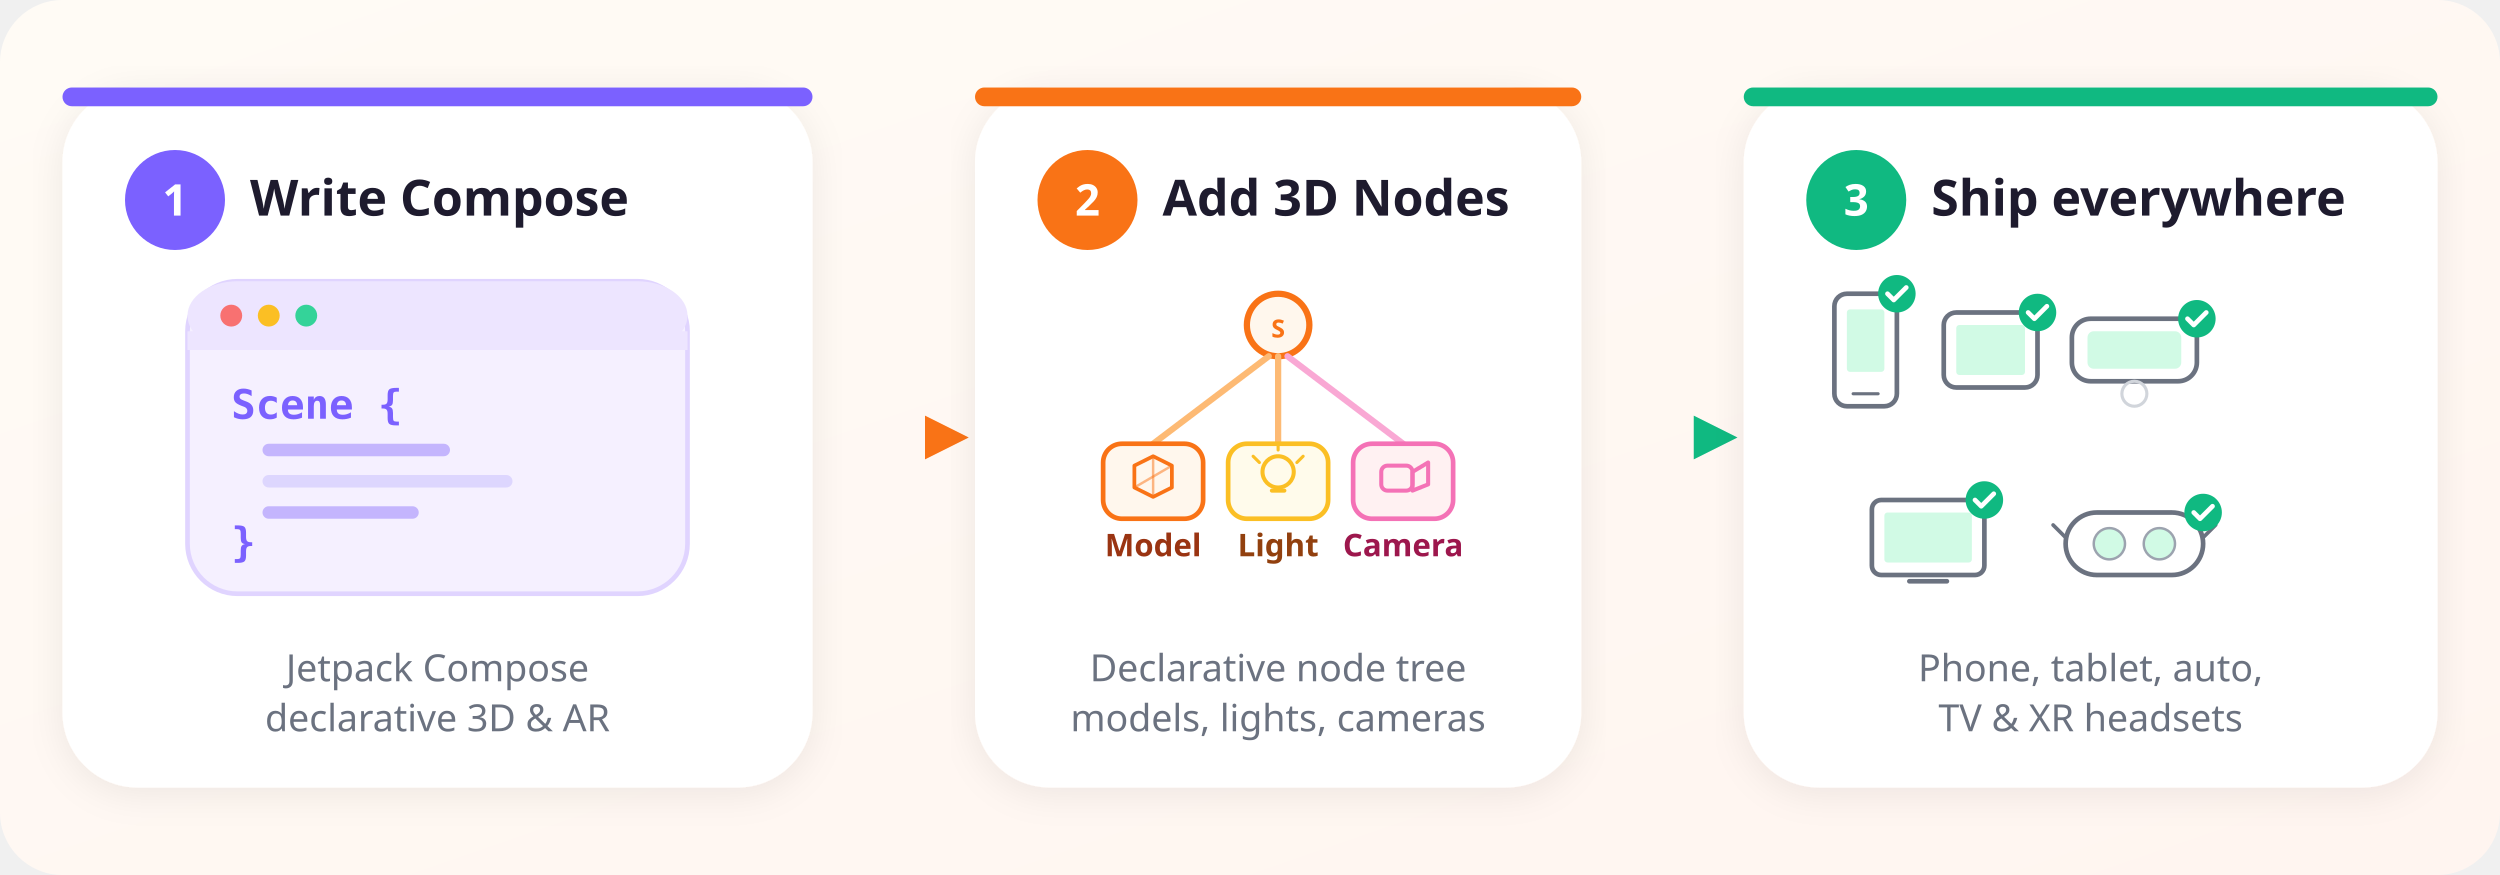
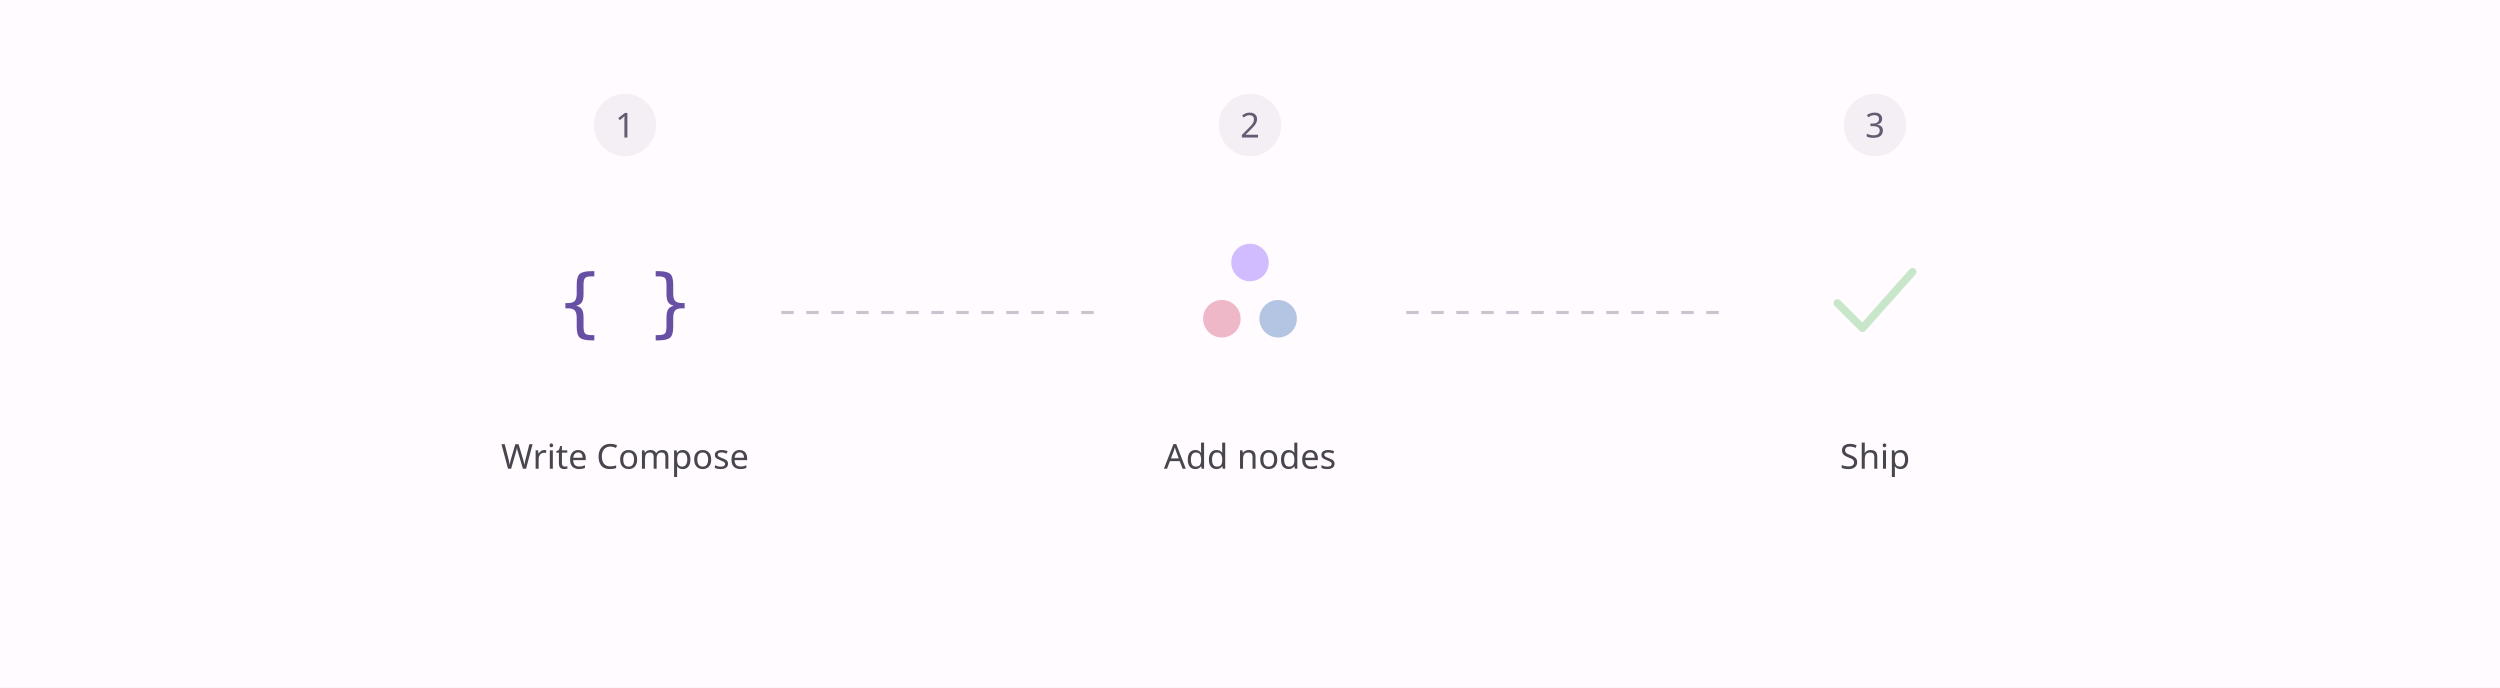
- <svg xmlns="http://www.w3.org/2000/svg" viewBox="0 0 800 280" width="800" height="280">
-   <defs>
-     <linearGradient id="bg" x1="0" y1="0" x2="1" y2="1">
-       <stop offset="0%" stop-color="#FFFBF5" />
-       <stop offset="100%" stop-color="#FFF5F0" />
-     </linearGradient>
-     <filter id="shadow" x="-4%" y="-4%" width="108%" height="116%">
-       <feDropShadow dx="0" dy="2" stdDeviation="6" flood-color="#00000012" />
-     </filter>
-     <linearGradient id="arrow12" x1="0" y1="0" x2="1" y2="0">
-       <stop offset="0%" stop-color="#7B61FF" />
-       <stop offset="100%" stop-color="#F97316" />
-     </linearGradient>
-     <linearGradient id="arrow23" x1="0" y1="0" x2="1" y2="0">
-       <stop offset="0%" stop-color="#F97316" />
-       <stop offset="100%" stop-color="#10B981" />
-     </linearGradient>
-   </defs>
-   <rect width="800" height="280" rx="20" fill="url(#bg)" />
-   <path d="M262,140 C280,140 282,140 296,140" stroke="url(#arrow12)" stroke-width="4" fill="none" stroke-linecap="round" />
-   <polygon points="296,133 310,140 296,147" fill="#F97316" />
-   <path d="M508,140 C526,140 528,140 542,140" stroke="url(#arrow23)" stroke-width="4" fill="none" stroke-linecap="round" />
-   <polygon points="542,133 556,140 542,147" fill="#10B981" />
-   <g transform="translate(20, 28)">
-     <rect width="240" height="224" rx="24" fill="white" filter="url(#shadow)" />
-     <rect width="240" height="6" rx="3" fill="#7B61FF" y="0" />
-     <circle cx="36" cy="36" r="16" fill="#7B61FF" />
-     <text x="36" y="41" text-anchor="middle" fill="white" font-family="system-ui, sans-serif" font-weight="700" font-size="14">1</text>
-     <text x="60" y="41" fill="#1E1B2E" font-family="system-ui, sans-serif" font-weight="700" font-size="16">Write Compose</text>
-     <g transform="translate(40, 62)">
-       <rect width="160" height="100" rx="16" fill="#F5F0FF" stroke="#E0D4FF" stroke-width="1.5" />
-       <rect width="160" height="22" rx="16" fill="#EDE5FF" />
-       <rect y="16" width="160" height="6" fill="#EDE5FF" />
-       <circle cx="14" cy="11" r="3.5" fill="#F87171" />
-       <circle cx="26" cy="11" r="3.5" fill="#FBBF24" />
-       <circle cx="38" cy="11" r="3.5" fill="#34D399" />
-       <text x="14" y="44" fill="#7B61FF" font-family="monospace" font-weight="700" font-size="13">Scene {</text>
-       <rect x="24" y="52" width="60" height="4" rx="2" fill="#C4B5FD" />
-       <rect x="24" y="62" width="80" height="4" rx="2" fill="#DDD6FE" />
-       <rect x="24" y="72" width="50" height="4" rx="2" fill="#C4B5FD" />
-       <text x="14" y="88" fill="#7B61FF" font-family="monospace" font-weight="700" font-size="13">}</text>
-     </g>
-     <text x="120" y="190" text-anchor="middle" fill="#6B7280" font-family="system-ui, sans-serif" font-size="12">Jetpack Compose</text>
-     <text x="120" y="206" text-anchor="middle" fill="#6B7280" font-family="system-ui, sans-serif" font-size="12">declarative 3D &amp; AR</text>
-   </g>
-   <g transform="translate(312, 28)">
-     <rect width="194" height="224" rx="24" fill="white" filter="url(#shadow)" />
-     <rect width="194" height="6" rx="3" fill="#F97316" y="0" />
-     <circle cx="36" cy="36" r="16" fill="#F97316" />
-     <text x="36" y="41" text-anchor="middle" fill="white" font-family="system-ui, sans-serif" font-weight="700" font-size="14">2</text>
-     <text x="60" y="41" fill="#1E1B2E" font-family="system-ui, sans-serif" font-weight="700" font-size="16">Add 3D Nodes</text>
-     <g transform="translate(97, 76)">
-       <circle cx="0" cy="0" r="10" fill="#FFF7ED" stroke="#F97316" stroke-width="2" />
-       <text x="0" y="4" text-anchor="middle" fill="#F97316" font-family="system-ui, sans-serif" font-weight="700" font-size="8">S</text>
-       <line x1="-3" y1="10" x2="-40" y2="38" stroke="#FDBA74" stroke-width="2" stroke-linecap="round" />
-       <line x1="0" y1="10" x2="0" y2="38" stroke="#FDBA74" stroke-width="2" stroke-linecap="round" />
-       <line x1="3" y1="10" x2="40" y2="38" stroke="#F9A8D4" stroke-width="2" stroke-linecap="round" />
-       <g transform="translate(-40, 50)">
-         <rect x="-16" y="-12" width="32" height="24" rx="6" fill="#FFF7ED" stroke="#F97316" stroke-width="1.5" />
-         <path d="M-6,-5 L0,-8 L6,-5 L6,2 L0,5 L-6,2 Z" fill="none" stroke="#F97316" stroke-width="1.2" stroke-linejoin="round" />
-         <line x1="0" y1="-8" x2="0" y2="5" stroke="#F97316" stroke-width="0.8" opacity="0.5" />
-         <line x1="-6" y1="2" x2="6" y2="-5" stroke="#F97316" stroke-width="0.8" opacity="0.5" />
-         <text x="0" y="24" text-anchor="middle" fill="#9A3412" font-family="system-ui, sans-serif" font-size="10" font-weight="600">Model</text>
-       </g>
-       <g transform="translate(0, 50)">
-         <rect x="-16" y="-12" width="32" height="24" rx="6" fill="#FFFBEB" stroke="#FBBF24" stroke-width="1.5" />
-         <circle cx="0" cy="-3" r="5" fill="none" stroke="#FBBF24" stroke-width="1.3" />
-         <line x1="-2" y1="3" x2="2" y2="3" stroke="#FBBF24" stroke-width="1.3" stroke-linecap="round" />
-         <line x1="0" y1="-10" x2="0" y2="-12" stroke="#FBBF24" stroke-width="1" stroke-linecap="round" />
-         <line x1="6" y1="-6" x2="8" y2="-8" stroke="#FBBF24" stroke-width="1" stroke-linecap="round" />
-         <line x1="-6" y1="-6" x2="-8" y2="-8" stroke="#FBBF24" stroke-width="1" stroke-linecap="round" />
-         <text x="0" y="24" text-anchor="middle" fill="#92400E" font-family="system-ui, sans-serif" font-size="10" font-weight="600">Light</text>
-       </g>
-       <g transform="translate(40, 50)">
-         <rect x="-16" y="-12" width="32" height="24" rx="6" fill="#FFF1F2" stroke="#F472B6" stroke-width="1.5" />
-         <rect x="-7" y="-5" width="10" height="8" rx="2" fill="none" stroke="#F472B6" stroke-width="1.3" />
-         <polygon points="3,-3 8,-6 8,1 3,3" fill="none" stroke="#F472B6" stroke-width="1.3" stroke-linejoin="round" />
-         <text x="0" y="24" text-anchor="middle" fill="#9D174D" font-family="system-ui, sans-serif" font-size="10" font-weight="600">Camera</text>
-       </g>
-     </g>
-     <text x="97" y="190" text-anchor="middle" fill="#6B7280" font-family="system-ui, sans-serif" font-size="12">Declarative node tree</text>
-     <text x="97" y="206" text-anchor="middle" fill="#6B7280" font-family="system-ui, sans-serif" font-size="12">models, lights, cameras</text>
-   </g>
-   <g transform="translate(558, 28)">
-     <rect width="222" height="224" rx="24" fill="white" filter="url(#shadow)" />
-     <rect width="222" height="6" rx="3" fill="#10B981" y="0" />
-     <circle cx="36" cy="36" r="16" fill="#10B981" />
-     <text x="36" y="41" text-anchor="middle" fill="white" font-family="system-ui, sans-serif" font-weight="700" font-size="14">3</text>
-     <text x="60" y="41" fill="#1E1B2E" font-family="system-ui, sans-serif" font-weight="700" font-size="16">Ship everywhere</text>
-     <g transform="translate(111, 120)">
-       <g transform="translate(-72, -36)">
-         <rect x="-10" y="-18" width="20" height="36" rx="4" fill="none" stroke="#6B7280" stroke-width="1.5" />
-         <line x1="-4" y1="14" x2="4" y2="14" stroke="#6B7280" stroke-width="1" stroke-linecap="round" />
-         <rect x="-6" y="-13" width="12" height="20" rx="1" fill="#D1FAE5" />
-         <circle cx="10" cy="-18" r="6" fill="#10B981" />
-         <polyline points="7,-18 9,-16 13,-20" fill="none" stroke="white" stroke-width="1.5" stroke-linecap="round" stroke-linejoin="round" />
-       </g>
-       <g transform="translate(-32, -36)">
-         <rect x="-15" y="-12" width="30" height="24" rx="4" fill="none" stroke="#6B7280" stroke-width="1.5" />
-         <rect x="-11" y="-8" width="22" height="16" rx="1" fill="#D1FAE5" />
-         <circle cx="15" cy="-12" r="6" fill="#10B981" />
-         <polyline points="12,-12 14,-10 18,-14" fill="none" stroke="white" stroke-width="1.5" stroke-linecap="round" stroke-linejoin="round" />
-       </g>
-       <g transform="translate(14, -36)">
-         <rect x="-20" y="-10" width="40" height="20" rx="6" fill="none" stroke="#6B7280" stroke-width="1.5" />
-         <rect x="-15" y="-6" width="30" height="12" rx="2" fill="#D1FAE5" />
-         <circle cx="0" cy="14" r="4" fill="none" stroke="#D1D5DB" stroke-width="1" />
-         <circle cx="20" cy="-10" r="6" fill="#10B981" />
-         <polyline points="17,-10 19,-8 23,-12" fill="none" stroke="white" stroke-width="1.5" stroke-linecap="round" stroke-linejoin="round" />
-       </g>
-       <g transform="translate(-52, 26)">
-         <rect x="-18" y="-14" width="36" height="24" rx="3" fill="none" stroke="#6B7280" stroke-width="1.5" />
-         <rect x="-14" y="-10" width="28" height="16" rx="1" fill="#D1FAE5" />
-         <line x1="-6" y1="12" x2="6" y2="12" stroke="#6B7280" stroke-width="1.5" stroke-linecap="round" />
-         <circle cx="18" cy="-14" r="6" fill="#10B981" />
-         <polyline points="15,-14 17,-12 21,-16" fill="none" stroke="white" stroke-width="1.5" stroke-linecap="round" stroke-linejoin="round" />
-       </g>
-       <g transform="translate(14, 26)">
-         <rect x="-22" y="-10" width="44" height="20" rx="10" fill="none" stroke="#6B7280" stroke-width="1.5" />
-         <circle cx="-8" cy="0" r="5" fill="#D1FAE5" stroke="#9CA3AF" stroke-width="0.8" />
-         <circle cx="8" cy="0" r="5" fill="#D1FAE5" stroke="#9CA3AF" stroke-width="0.8" />
-         <line x1="-22" y1="-2" x2="-26" y2="-6" stroke="#6B7280" stroke-width="1.2" stroke-linecap="round" />
-         <line x1="22" y1="-2" x2="26" y2="-6" stroke="#6B7280" stroke-width="1.2" stroke-linecap="round" />
-         <circle cx="22" cy="-10" r="6" fill="#10B981" />
-         <polyline points="19,-10 21,-8 25,-12" fill="none" stroke="white" stroke-width="1.5" stroke-linecap="round" stroke-linejoin="round" />
-       </g>
-     </g>
-     <text x="111" y="190" text-anchor="middle" fill="#6B7280" font-family="system-ui, sans-serif" font-size="12">Phone, tablet, auto,</text>
-     <text x="111" y="206" text-anchor="middle" fill="#6B7280" font-family="system-ui, sans-serif" font-size="12">TV &amp; XR headsets</text>
-   </g>
+ <svg xmlns="http://www.w3.org/2000/svg" width="800" height="220" viewBox="0 0 800 220">
+   <rect width="800" height="220" fill="#FFFBFE" />
+   <line x1="250" y1="100" x2="350" y2="100" stroke="#CAC4D0" stroke-width="1" stroke-dasharray="4 4" />
+   <line x1="450" y1="100" x2="550" y2="100" stroke="#CAC4D0" stroke-width="1" stroke-dasharray="4 4" />
+   <circle cx="200" cy="40" r="10" fill="#F4EFF4" />
+   <text x="200" y="44" text-anchor="middle" fill="#625B71" font-family="sans-serif" font-size="11" font-weight="500">1</text>
+   <text x="200" y="105" text-anchor="middle" fill="#6750A4" font-family="monospace" font-size="24" font-weight="400">{ }</text>
+   <text x="200" y="150" text-anchor="middle" fill="#49454F" font-family="sans-serif" font-size="11">Write Compose</text>
+   <circle cx="400" cy="40" r="10" fill="#F4EFF4" />
+   <text x="400" y="44" text-anchor="middle" fill="#625B71" font-family="sans-serif" font-size="11" font-weight="500">2</text>
+   <circle cx="400" cy="84" r="6" fill="#D0BCFF" />
+   <circle cx="391" cy="102" r="6" fill="#EFB8C8" />
+   <circle cx="409" cy="102" r="6" fill="#B4C5E4" />
+   <text x="400" y="150" text-anchor="middle" fill="#49454F" font-family="sans-serif" font-size="11">Add nodes</text>
+   <circle cx="600" cy="40" r="10" fill="#F4EFF4" />
+   <text x="600" y="44" text-anchor="middle" fill="#625B71" font-family="sans-serif" font-size="11" font-weight="500">3</text>
+   <polyline points="588,97 596,105 612,87" fill="none" stroke="#C8E6C9" stroke-width="2.5" stroke-linecap="round" stroke-linejoin="round" />
+   <text x="600" y="150" text-anchor="middle" fill="#49454F" font-family="sans-serif" font-size="11">Ship</text>
</svg>
